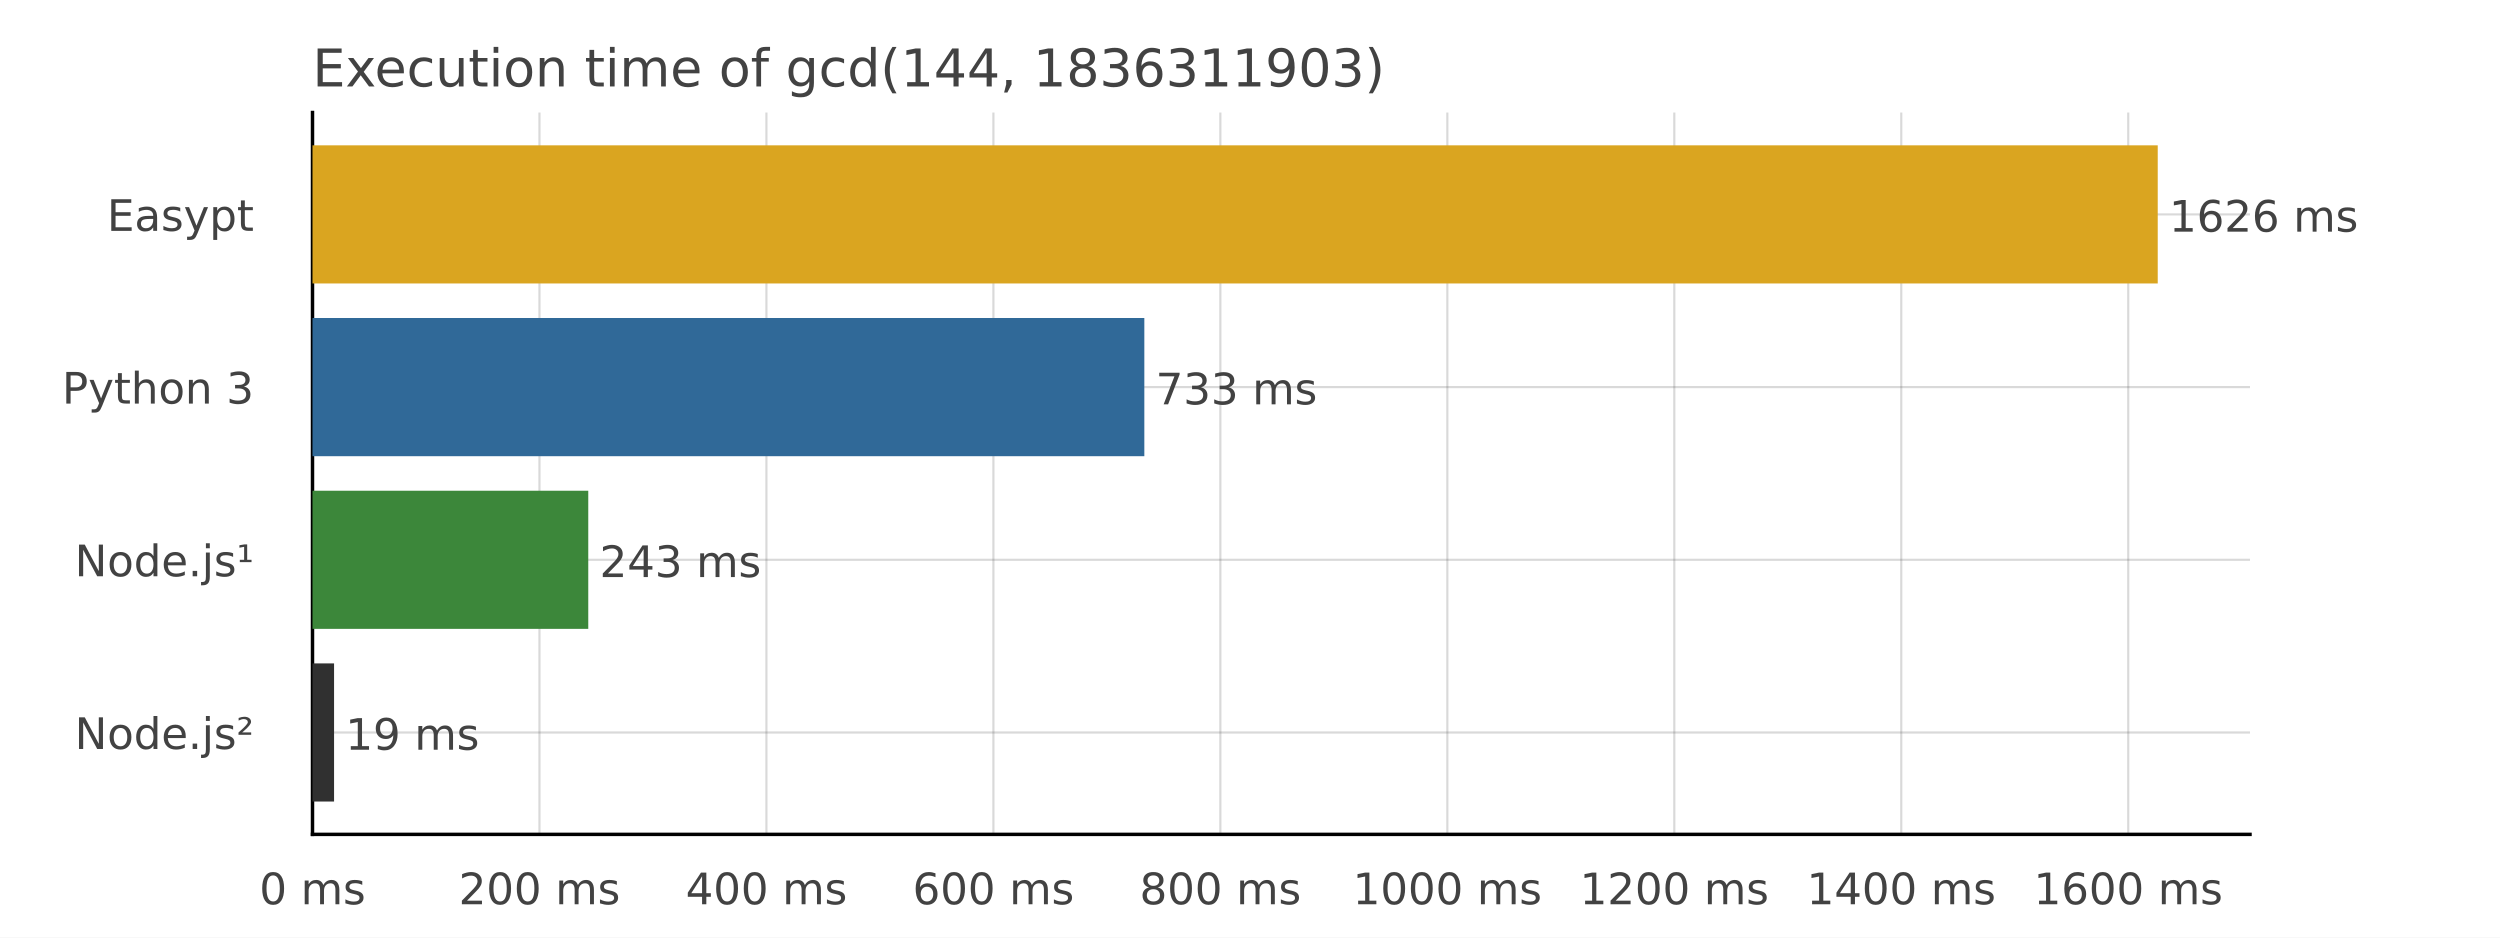
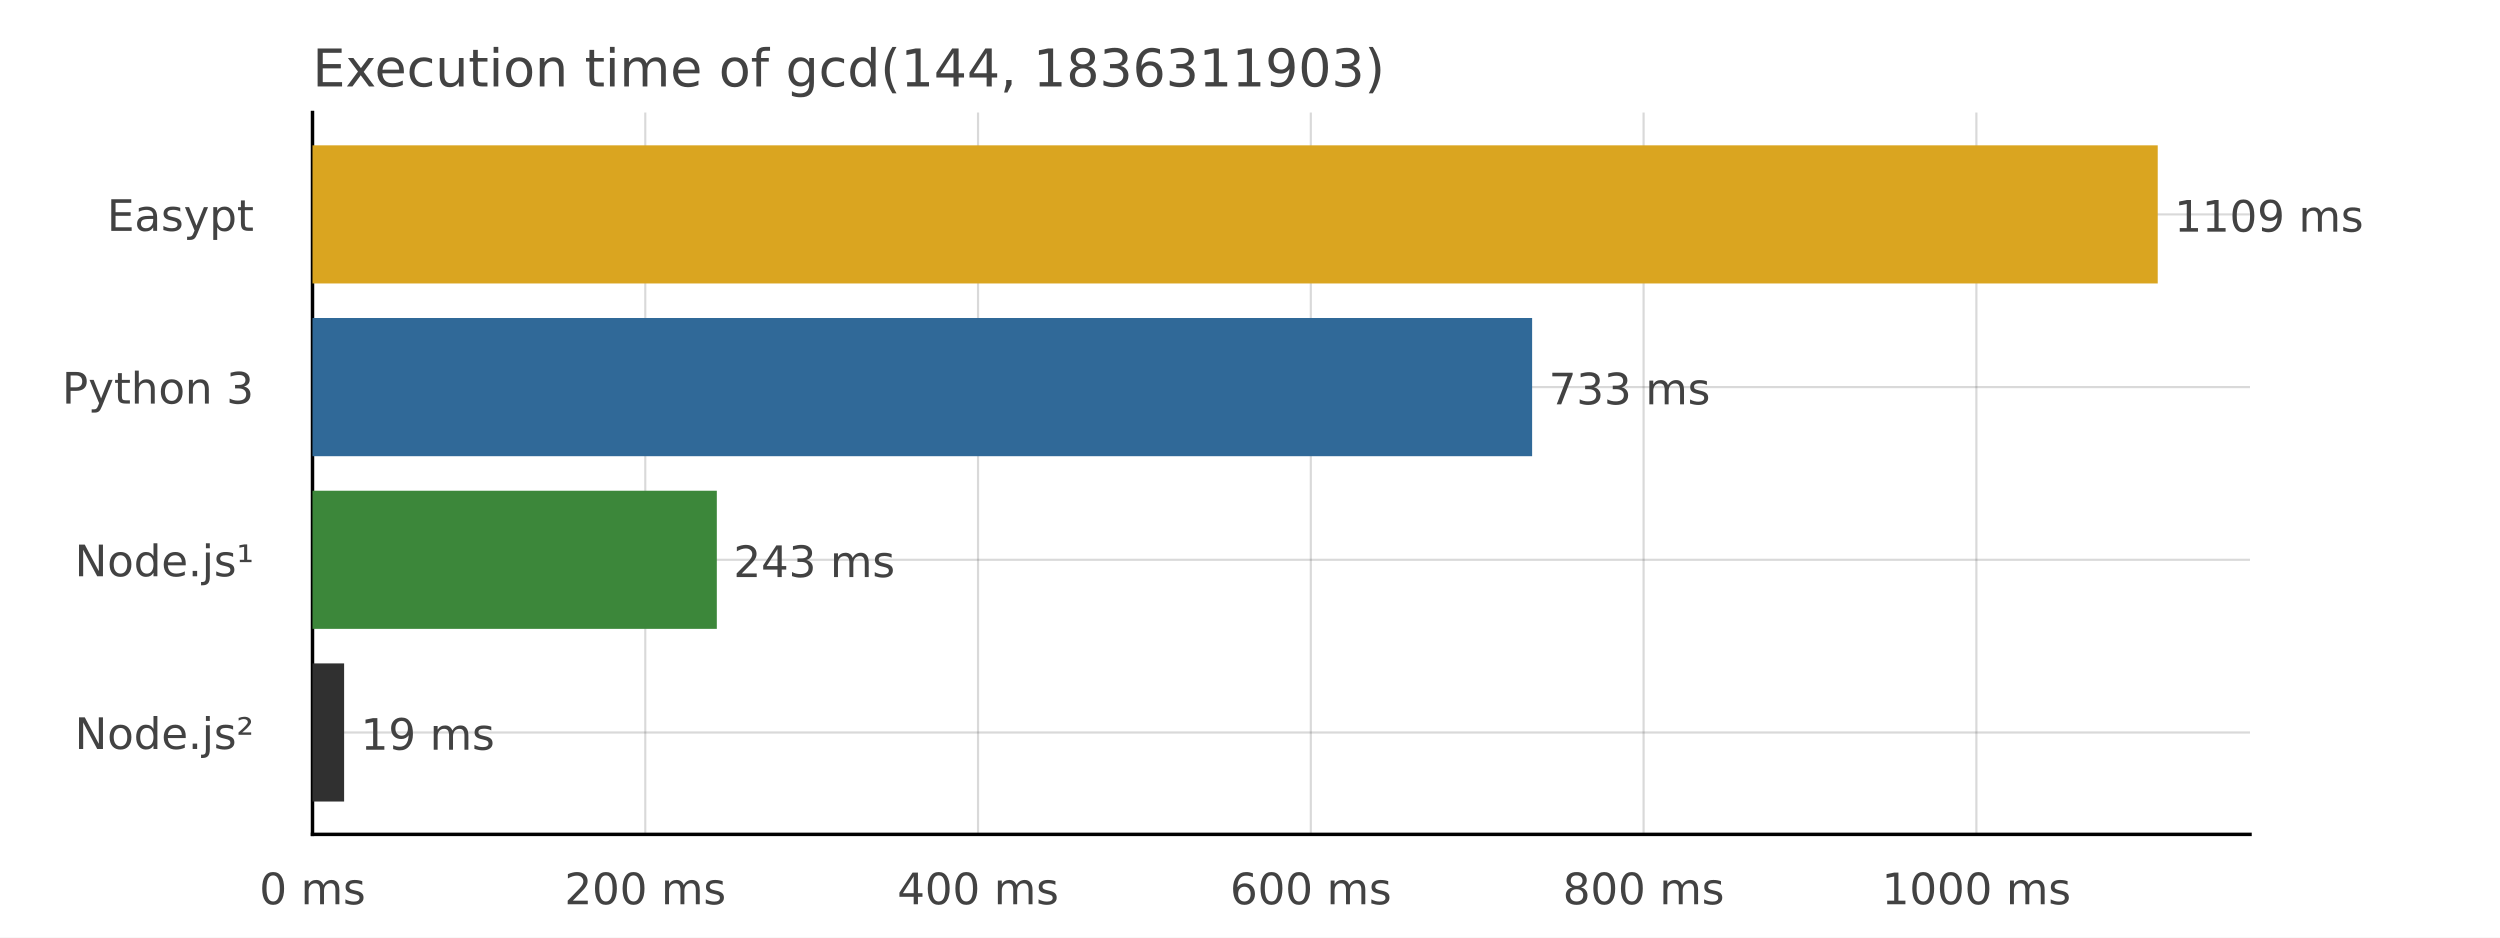
<svg xmlns="http://www.w3.org/2000/svg" xmlns:xlink="http://www.w3.org/1999/xlink" height="216pt" version="1.1" viewBox="0 0 576 216" width="576pt">
  <defs>
    <style type="text/css">*{stroke-linecap:butt;stroke-linejoin:round;}</style>
  </defs>
  <g id="figure_1">
    <g id="patch_1">
      <path d="M 0 216  L 576 216  L 576 0  L 0 0  z " style="fill:#ffffff;" />
    </g>
    <g id="axes_1">
      <g id="patch_2">
        <path d="M 72 192.24  L 518.4 192.24  L 518.4 25.92  L 72 25.92  z " style="fill:#ffffff;" />
      </g>
      <g id="matplotlib.axis_1">
        <g id="xtick_1">
          <g id="line2d_1">
-             <path clip-path="url(#pac671402b6)" d="M 72 192.24  L 72 25.92  " style="fill:none;stroke:#424242;stroke-linecap:square;stroke-opacity:0.2;stroke-width:0.5;" />
+             <path clip-path="url(#p3d09e687df)" d="M 72 192.24  L 72 25.92  " style="fill:none;stroke:#424242;stroke-linecap:square;stroke-opacity:0.2;stroke-width:0.5;" />
          </g>
          <g id="text_1">
            <g style="fill:#424242;" transform="translate(59.75469 208.3384)scale(0.1 -0.1)">
              <defs>
                <path d="M 31.781 66.406  Q 24.172 66.406 20.328 58.906  Q 16.5 51.422 16.5 36.375  Q 16.5 21.391 20.328 13.891  Q 24.172 6.391 31.781 6.391  Q 39.453 6.391 43.281 13.891  Q 47.125 21.391 47.125 36.375  Q 47.125 51.422 43.281 58.906  Q 39.453 66.406 31.781 66.406  z M 31.781 74.219  Q 44.047 74.219 50.516 64.516  Q 56.984 54.828 56.984 36.375  Q 56.984 17.969 50.516 8.266  Q 44.047 -1.422 31.781 -1.422  Q 19.531 -1.422 13.062 8.266  Q 6.594 17.969 6.594 36.375  Q 6.594 54.828 13.062 64.516  Q 19.531 74.219 31.781 74.219  z " id="DejaVuSans-48" />
                <path id="DejaVuSans-32" />
                <path d="M 52 44.188  Q 55.375 50.25 60.062 53.125  Q 64.75 56 71.094 56  Q 79.641 56 84.281 50.016  Q 88.922 44.047 88.922 33.016  L 88.922 0  L 79.891 0  L 79.891 32.719  Q 79.891 40.578 77.094 44.375  Q 74.312 48.188 68.609 48.188  Q 61.625 48.188 57.562 43.547  Q 53.516 38.922 53.516 30.906  L 53.516 0  L 44.484 0  L 44.484 32.719  Q 44.484 40.625 41.703 44.406  Q 38.922 48.188 33.109 48.188  Q 26.219 48.188 22.156 43.531  Q 18.109 38.875 18.109 30.906  L 18.109 0  L 9.078 0  L 9.078 54.688  L 18.109 54.688  L 18.109 46.188  Q 21.188 51.219 25.484 53.609  Q 29.781 56 35.688 56  Q 41.656 56 45.828 52.969  Q 50 49.953 52 44.188  z " id="DejaVuSans-109" />
                <path d="M 44.281 53.078  L 44.281 44.578  Q 40.484 46.531 36.375 47.5  Q 32.281 48.484 27.875 48.484  Q 21.188 48.484 17.844 46.438  Q 14.5 44.391 14.5 40.281  Q 14.5 37.156 16.891 35.375  Q 19.281 33.594 26.516 31.984  L 29.594 31.297  Q 39.156 29.25 43.188 25.516  Q 47.219 21.781 47.219 15.094  Q 47.219 7.469 41.188 3.016  Q 35.156 -1.422 24.609 -1.422  Q 20.219 -1.422 15.453 -0.562  Q 10.688 0.297 5.422 2  L 5.422 11.281  Q 10.406 8.688 15.234 7.391  Q 20.062 6.109 24.812 6.109  Q 31.156 6.109 34.562 8.281  Q 37.984 10.453 37.984 14.406  Q 37.984 18.062 35.516 20.016  Q 33.062 21.969 24.703 23.781  L 21.578 24.516  Q 13.234 26.266 9.516 29.906  Q 5.812 33.547 5.812 39.891  Q 5.812 47.609 11.281 51.797  Q 16.75 56 26.812 56  Q 31.781 56 36.172 55.266  Q 40.578 54.547 44.281 53.078  z " id="DejaVuSans-115" />
              </defs>
              <use xlink:href="#DejaVuSans-48" />
              <use x="63.623" xlink:href="#DejaVuSans-32" />
              <use x="95.41" xlink:href="#DejaVuSans-109" />
              <use x="192.822" xlink:href="#DejaVuSans-115" />
            </g>
          </g>
        </g>
        <g id="xtick_2">
          <g id="line2d_2">
-             <path clip-path="url(#pac671402b6)" d="M 124.293 192.24  L 124.293 25.92  " style="fill:none;stroke:#424242;stroke-linecap:square;stroke-opacity:0.2;stroke-width:0.5;" />
+             <path clip-path="url(#p3d09e687df)" d="M 148.671 192.24  L 148.671 25.92  " style="fill:none;stroke:#424242;stroke-linecap:square;stroke-opacity:0.2;stroke-width:0.5;" />
          </g>
          <g id="text_2">
-             <g style="fill:#424242;" transform="translate(105.6853 208.3384)scale(0.1 -0.1)">
+             <g style="fill:#424242;" transform="translate(130.0636 208.3384)scale(0.1 -0.1)">
              <defs>
                <path d="M 19.188 8.297  L 53.609 8.297  L 53.609 0  L 7.328 0  L 7.328 8.297  Q 12.938 14.109 22.625 23.891  Q 32.328 33.688 34.812 36.531  Q 39.547 41.844 41.422 45.531  Q 43.312 49.219 43.312 52.781  Q 43.312 58.594 39.234 62.25  Q 35.156 65.922 28.609 65.922  Q 23.969 65.922 18.812 64.312  Q 13.672 62.703 7.812 59.422  L 7.812 69.391  Q 13.766 71.781 18.938 73  Q 24.125 74.219 28.422 74.219  Q 39.75 74.219 46.484 68.547  Q 53.219 62.891 53.219 53.422  Q 53.219 48.922 51.531 44.891  Q 49.859 40.875 45.406 35.406  Q 44.188 33.984 37.641 27.219  Q 31.109 20.453 19.188 8.297  z " id="DejaVuSans-50" />
              </defs>
              <use xlink:href="#DejaVuSans-50" />
              <use x="63.623" xlink:href="#DejaVuSans-48" />
              <use x="127.246" xlink:href="#DejaVuSans-48" />
              <use x="190.869" xlink:href="#DejaVuSans-32" />
              <use x="222.656" xlink:href="#DejaVuSans-109" />
              <use x="320.068" xlink:href="#DejaVuSans-115" />
            </g>
          </g>
        </g>
        <g id="xtick_3">
          <g id="line2d_3">
-             <path clip-path="url(#pac671402b6)" d="M 176.586 192.24  L 176.586 25.92  " style="fill:none;stroke:#424242;stroke-linecap:square;stroke-opacity:0.2;stroke-width:0.5;" />
+             <path clip-path="url(#p3d09e687df)" d="M 225.343 192.24  L 225.343 25.92  " style="fill:none;stroke:#424242;stroke-linecap:square;stroke-opacity:0.2;stroke-width:0.5;" />
          </g>
          <g id="text_3">
-             <g style="fill:#424242;" transform="translate(157.9784 208.3384)scale(0.1 -0.1)">
+             <g style="fill:#424242;" transform="translate(206.735 208.3384)scale(0.1 -0.1)">
              <defs>
                <path d="M 37.797 64.312  L 12.891 25.391  L 37.797 25.391  z M 35.203 72.906  L 47.609 72.906  L 47.609 25.391  L 58.016 25.391  L 58.016 17.188  L 47.609 17.188  L 47.609 0  L 37.797 0  L 37.797 17.188  L 4.891 17.188  L 4.891 26.703  z " id="DejaVuSans-52" />
              </defs>
              <use xlink:href="#DejaVuSans-52" />
              <use x="63.623" xlink:href="#DejaVuSans-48" />
              <use x="127.246" xlink:href="#DejaVuSans-48" />
              <use x="190.869" xlink:href="#DejaVuSans-32" />
              <use x="222.656" xlink:href="#DejaVuSans-109" />
              <use x="320.068" xlink:href="#DejaVuSans-115" />
            </g>
          </g>
        </g>
        <g id="xtick_4">
          <g id="line2d_4">
-             <path clip-path="url(#pac671402b6)" d="M 228.879 192.24  L 228.879 25.92  " style="fill:none;stroke:#424242;stroke-linecap:square;stroke-opacity:0.2;stroke-width:0.5;" />
+             <path clip-path="url(#p3d09e687df)" d="M 302.014 192.24  L 302.014 25.92  " style="fill:none;stroke:#424242;stroke-linecap:square;stroke-opacity:0.2;stroke-width:0.5;" />
          </g>
          <g id="text_4">
-             <g style="fill:#424242;" transform="translate(210.2715 208.3384)scale(0.1 -0.1)">
+             <g style="fill:#424242;" transform="translate(283.4064 208.3384)scale(0.1 -0.1)">
              <defs>
                <path d="M 33.016 40.375  Q 26.375 40.375 22.484 35.828  Q 18.609 31.297 18.609 23.391  Q 18.609 15.531 22.484 10.953  Q 26.375 6.391 33.016 6.391  Q 39.656 6.391 43.531 10.953  Q 47.406 15.531 47.406 23.391  Q 47.406 31.297 43.531 35.828  Q 39.656 40.375 33.016 40.375  z M 52.594 71.297  L 52.594 62.312  Q 48.875 64.062 45.094 64.984  Q 41.312 65.922 37.594 65.922  Q 27.828 65.922 22.672 59.328  Q 17.531 52.734 16.797 39.406  Q 19.672 43.656 24.016 45.922  Q 28.375 48.188 33.594 48.188  Q 44.578 48.188 50.953 41.516  Q 57.328 34.859 57.328 23.391  Q 57.328 12.156 50.688 5.359  Q 44.047 -1.422 33.016 -1.422  Q 20.359 -1.422 13.672 8.266  Q 6.984 17.969 6.984 36.375  Q 6.984 53.656 15.188 63.938  Q 23.391 74.219 37.203 74.219  Q 40.922 74.219 44.703 73.484  Q 48.484 72.75 52.594 71.297  z " id="DejaVuSans-54" />
              </defs>
              <use xlink:href="#DejaVuSans-54" />
              <use x="63.623" xlink:href="#DejaVuSans-48" />
              <use x="127.246" xlink:href="#DejaVuSans-48" />
              <use x="190.869" xlink:href="#DejaVuSans-32" />
              <use x="222.656" xlink:href="#DejaVuSans-109" />
              <use x="320.068" xlink:href="#DejaVuSans-115" />
            </g>
          </g>
        </g>
        <g id="xtick_5">
          <g id="line2d_5">
-             <path clip-path="url(#pac671402b6)" d="M 281.172 192.24  L 281.172 25.92  " style="fill:none;stroke:#424242;stroke-linecap:square;stroke-opacity:0.2;stroke-width:0.5;" />
+             <path clip-path="url(#p3d09e687df)" d="M 378.686 192.24  L 378.686 25.92  " style="fill:none;stroke:#424242;stroke-linecap:square;stroke-opacity:0.2;stroke-width:0.5;" />
          </g>
          <g id="text_5">
-             <g style="fill:#424242;" transform="translate(262.5646 208.3384)scale(0.1 -0.1)">
+             <g style="fill:#424242;" transform="translate(360.0777 208.3384)scale(0.1 -0.1)">
              <defs>
                <path d="M 31.781 34.625  Q 24.75 34.625 20.719 30.859  Q 16.703 27.094 16.703 20.516  Q 16.703 13.922 20.719 10.156  Q 24.75 6.391 31.781 6.391  Q 38.812 6.391 42.859 10.172  Q 46.922 13.969 46.922 20.516  Q 46.922 27.094 42.891 30.859  Q 38.875 34.625 31.781 34.625  z M 21.922 38.812  Q 15.578 40.375 12.031 44.719  Q 8.5 49.078 8.5 55.328  Q 8.5 64.062 14.719 69.141  Q 20.953 74.219 31.781 74.219  Q 42.672 74.219 48.875 69.141  Q 55.078 64.062 55.078 55.328  Q 55.078 49.078 51.531 44.719  Q 48 40.375 41.703 38.812  Q 48.828 37.156 52.797 32.312  Q 56.781 27.484 56.781 20.516  Q 56.781 9.906 50.312 4.234  Q 43.844 -1.422 31.781 -1.422  Q 19.734 -1.422 13.25 4.234  Q 6.781 9.906 6.781 20.516  Q 6.781 27.484 10.781 32.312  Q 14.797 37.156 21.922 38.812  z M 18.312 54.391  Q 18.312 48.734 21.844 45.562  Q 25.391 42.391 31.781 42.391  Q 38.141 42.391 41.719 45.562  Q 45.312 48.734 45.312 54.391  Q 45.312 60.062 41.719 63.234  Q 38.141 66.406 31.781 66.406  Q 25.391 66.406 21.844 63.234  Q 18.312 60.062 18.312 54.391  z " id="DejaVuSans-56" />
              </defs>
              <use xlink:href="#DejaVuSans-56" />
              <use x="63.623" xlink:href="#DejaVuSans-48" />
              <use x="127.246" xlink:href="#DejaVuSans-48" />
              <use x="190.869" xlink:href="#DejaVuSans-32" />
              <use x="222.656" xlink:href="#DejaVuSans-109" />
              <use x="320.068" xlink:href="#DejaVuSans-115" />
            </g>
          </g>
        </g>
        <g id="xtick_6">
          <g id="line2d_6">
-             <path clip-path="url(#pac671402b6)" d="M 333.465 192.24  L 333.465 25.92  " style="fill:none;stroke:#424242;stroke-linecap:square;stroke-opacity:0.2;stroke-width:0.5;" />
+             <path clip-path="url(#p3d09e687df)" d="M 455.357 192.24  L 455.357 25.92  " style="fill:none;stroke:#424242;stroke-linecap:square;stroke-opacity:0.2;stroke-width:0.5;" />
          </g>
          <g id="text_6">
-             <g style="fill:#424242;" transform="translate(311.6764 208.3384)scale(0.1 -0.1)">
+             <g style="fill:#424242;" transform="translate(433.5679 208.3384)scale(0.1 -0.1)">
              <defs>
                <path d="M 12.406 8.297  L 28.516 8.297  L 28.516 63.922  L 10.984 60.406  L 10.984 69.391  L 28.422 72.906  L 38.281 72.906  L 38.281 8.297  L 54.391 8.297  L 54.391 0  L 12.406 0  z " id="DejaVuSans-49" />
              </defs>
              <use xlink:href="#DejaVuSans-49" />
              <use x="63.623" xlink:href="#DejaVuSans-48" />
              <use x="127.246" xlink:href="#DejaVuSans-48" />
              <use x="190.869" xlink:href="#DejaVuSans-48" />
              <use x="254.492" xlink:href="#DejaVuSans-32" />
              <use x="286.279" xlink:href="#DejaVuSans-109" />
              <use x="383.691" xlink:href="#DejaVuSans-115" />
            </g>
          </g>
        </g>
-         <g id="xtick_7">
-           <g id="line2d_7">
-             <path clip-path="url(#pac671402b6)" d="M 385.759 192.24  L 385.759 25.92  " style="fill:none;stroke:#424242;stroke-linecap:square;stroke-opacity:0.2;stroke-width:0.5;" />
-           </g>
-           <g id="text_7">
-             <g style="fill:#424242;" transform="translate(363.9695 208.3384)scale(0.1 -0.1)">
-               <use xlink:href="#DejaVuSans-49" />
-               <use x="63.623" xlink:href="#DejaVuSans-50" />
-               <use x="127.246" xlink:href="#DejaVuSans-48" />
-               <use x="190.869" xlink:href="#DejaVuSans-48" />
-               <use x="254.492" xlink:href="#DejaVuSans-32" />
-               <use x="286.279" xlink:href="#DejaVuSans-109" />
-               <use x="383.691" xlink:href="#DejaVuSans-115" />
-             </g>
-           </g>
-         </g>
-         <g id="xtick_8">
-           <g id="line2d_8">
-             <path clip-path="url(#pac671402b6)" d="M 438.052 192.24  L 438.052 25.92  " style="fill:none;stroke:#424242;stroke-linecap:square;stroke-opacity:0.2;stroke-width:0.5;" />
-           </g>
-           <g id="text_8">
-             <g style="fill:#424242;" transform="translate(416.2626 208.3384)scale(0.1 -0.1)">
-               <use xlink:href="#DejaVuSans-49" />
-               <use x="63.623" xlink:href="#DejaVuSans-52" />
-               <use x="127.246" xlink:href="#DejaVuSans-48" />
-               <use x="190.869" xlink:href="#DejaVuSans-48" />
-               <use x="254.492" xlink:href="#DejaVuSans-32" />
-               <use x="286.279" xlink:href="#DejaVuSans-109" />
-               <use x="383.691" xlink:href="#DejaVuSans-115" />
-             </g>
-           </g>
-         </g>
-         <g id="xtick_9">
-           <g id="line2d_9">
-             <path clip-path="url(#pac671402b6)" d="M 490.345 192.24  L 490.345 25.92  " style="fill:none;stroke:#424242;stroke-linecap:square;stroke-opacity:0.2;stroke-width:0.5;" />
-           </g>
-           <g id="text_9">
-             <g style="fill:#424242;" transform="translate(468.5557 208.3384)scale(0.1 -0.1)">
-               <use xlink:href="#DejaVuSans-49" />
-               <use x="63.623" xlink:href="#DejaVuSans-54" />
-               <use x="127.246" xlink:href="#DejaVuSans-48" />
-               <use x="190.869" xlink:href="#DejaVuSans-48" />
-               <use x="254.492" xlink:href="#DejaVuSans-32" />
-               <use x="286.279" xlink:href="#DejaVuSans-109" />
-               <use x="383.691" xlink:href="#DejaVuSans-115" />
-             </g>
-           </g>
-         </g>
      </g>
      <g id="matplotlib.axis_2">
        <g id="ytick_1">
-           <g id="line2d_10">
-             <path clip-path="url(#pac671402b6)" d="M 72 49.396  L 518.4 49.396  " style="fill:none;stroke:#424242;stroke-linecap:square;stroke-opacity:0.2;stroke-width:0.5;" />
-           </g>
-           <g id="text_10">
+           <g id="line2d_7">
+             <path clip-path="url(#p3d09e687df)" d="M 72 49.396  L 518.4 49.396  " style="fill:none;stroke:#424242;stroke-linecap:square;stroke-opacity:0.2;stroke-width:0.5;" />
+           </g>
+           <g id="text_7">
            <g style="fill:#424242;" transform="translate(24.65625 53.19501)scale(0.1 -0.1)">
              <defs>
                <path d="M 9.812 72.906  L 55.906 72.906  L 55.906 64.594  L 19.672 64.594  L 19.672 43.016  L 54.391 43.016  L 54.391 34.719  L 19.672 34.719  L 19.672 8.297  L 56.781 8.297  L 56.781 0  L 9.812 0  z " id="DejaVuSans-69" />
                <path d="M 34.281 27.484  Q 23.391 27.484 19.188 25  Q 14.984 22.516 14.984 16.5  Q 14.984 11.719 18.141 8.906  Q 21.297 6.109 26.703 6.109  Q 34.188 6.109 38.703 11.406  Q 43.219 16.703 43.219 25.484  L 43.219 27.484  z M 52.203 31.203  L 52.203 0  L 43.219 0  L 43.219 8.297  Q 40.141 3.328 35.547 0.953  Q 30.953 -1.422 24.312 -1.422  Q 15.922 -1.422 10.953 3.297  Q 6 8.016 6 15.922  Q 6 25.141 12.172 29.828  Q 18.359 34.516 30.609 34.516  L 43.219 34.516  L 43.219 35.406  Q 43.219 41.609 39.141 45  Q 35.062 48.391 27.688 48.391  Q 23 48.391 18.547 47.266  Q 14.109 46.141 10.016 43.891  L 10.016 52.203  Q 14.938 54.109 19.578 55.047  Q 24.219 56 28.609 56  Q 40.484 56 46.344 49.844  Q 52.203 43.703 52.203 31.203  z " id="DejaVuSans-97" />
                <path d="M 32.172 -5.078  Q 28.375 -14.844 24.75 -17.812  Q 21.141 -20.797 15.094 -20.797  L 7.906 -20.797  L 7.906 -13.281  L 13.188 -13.281  Q 16.891 -13.281 18.938 -11.516  Q 21 -9.766 23.484 -3.219  L 25.094 0.875  L 2.984 54.688  L 12.5 54.688  L 29.594 11.922  L 46.688 54.688  L 56.203 54.688  z " id="DejaVuSans-121" />
                <path d="M 18.109 8.203  L 18.109 -20.797  L 9.078 -20.797  L 9.078 54.688  L 18.109 54.688  L 18.109 46.391  Q 20.953 51.266 25.266 53.625  Q 29.594 56 35.594 56  Q 45.562 56 51.781 48.094  Q 58.016 40.188 58.016 27.297  Q 58.016 14.406 51.781 6.484  Q 45.562 -1.422 35.594 -1.422  Q 29.594 -1.422 25.266 0.953  Q 20.953 3.328 18.109 8.203  z M 48.688 27.297  Q 48.688 37.203 44.609 42.844  Q 40.531 48.484 33.406 48.484  Q 26.266 48.484 22.188 42.844  Q 18.109 37.203 18.109 27.297  Q 18.109 17.391 22.188 11.75  Q 26.266 6.109 33.406 6.109  Q 40.531 6.109 44.609 11.75  Q 48.688 17.391 48.688 27.297  z " id="DejaVuSans-112" />
                <path d="M 18.312 70.219  L 18.312 54.688  L 36.812 54.688  L 36.812 47.703  L 18.312 47.703  L 18.312 18.016  Q 18.312 11.328 20.141 9.422  Q 21.969 7.516 27.594 7.516  L 36.812 7.516  L 36.812 0  L 27.594 0  Q 17.188 0 13.234 3.875  Q 9.281 7.766 9.281 18.016  L 9.281 47.703  L 2.688 47.703  L 2.688 54.688  L 9.281 54.688  L 9.281 70.219  z " id="DejaVuSans-116" />
              </defs>
              <use xlink:href="#DejaVuSans-69" />
              <use x="63.184" xlink:href="#DejaVuSans-97" />
              <use x="124.463" xlink:href="#DejaVuSans-115" />
              <use x="176.562" xlink:href="#DejaVuSans-121" />
              <use x="235.742" xlink:href="#DejaVuSans-112" />
              <use x="299.219" xlink:href="#DejaVuSans-116" />
            </g>
          </g>
        </g>
        <g id="ytick_2">
-           <g id="line2d_11">
-             <path clip-path="url(#pac671402b6)" d="M 72 89.185  L 518.4 89.185  " style="fill:none;stroke:#424242;stroke-linecap:square;stroke-opacity:0.2;stroke-width:0.5;" />
-           </g>
-           <g id="text_11">
+           <g id="line2d_8">
+             <path clip-path="url(#p3d09e687df)" d="M 72 89.185  L 518.4 89.185  " style="fill:none;stroke:#424242;stroke-linecap:square;stroke-opacity:0.2;stroke-width:0.5;" />
+           </g>
+           <g id="text_8">
            <g style="fill:#424242;" transform="translate(14.29688 92.98448)scale(0.1 -0.1)">
              <defs>
                <path d="M 19.672 64.797  L 19.672 37.406  L 32.078 37.406  Q 38.969 37.406 42.719 40.969  Q 46.484 44.531 46.484 51.125  Q 46.484 57.672 42.719 61.234  Q 38.969 64.797 32.078 64.797  z M 9.812 72.906  L 32.078 72.906  Q 44.344 72.906 50.609 67.359  Q 56.891 61.812 56.891 51.125  Q 56.891 40.328 50.609 34.812  Q 44.344 29.297 32.078 29.297  L 19.672 29.297  L 19.672 0  L 9.812 0  z " id="DejaVuSans-80" />
                <path d="M 54.891 33.016  L 54.891 0  L 45.906 0  L 45.906 32.719  Q 45.906 40.484 42.875 44.328  Q 39.844 48.188 33.797 48.188  Q 26.516 48.188 22.312 43.547  Q 18.109 38.922 18.109 30.906  L 18.109 0  L 9.078 0  L 9.078 75.984  L 18.109 75.984  L 18.109 46.188  Q 21.344 51.125 25.703 53.562  Q 30.078 56 35.797 56  Q 45.219 56 50.047 50.172  Q 54.891 44.344 54.891 33.016  z " id="DejaVuSans-104" />
                <path d="M 30.609 48.391  Q 23.391 48.391 19.188 42.75  Q 14.984 37.109 14.984 27.297  Q 14.984 17.484 19.156 11.844  Q 23.344 6.203 30.609 6.203  Q 37.797 6.203 41.984 11.859  Q 46.188 17.531 46.188 27.297  Q 46.188 37.016 41.984 42.703  Q 37.797 48.391 30.609 48.391  z M 30.609 56  Q 42.328 56 49.016 48.375  Q 55.719 40.766 55.719 27.297  Q 55.719 13.875 49.016 6.219  Q 42.328 -1.422 30.609 -1.422  Q 18.844 -1.422 12.172 6.219  Q 5.516 13.875 5.516 27.297  Q 5.516 40.766 12.172 48.375  Q 18.844 56 30.609 56  z " id="DejaVuSans-111" />
                <path d="M 54.891 33.016  L 54.891 0  L 45.906 0  L 45.906 32.719  Q 45.906 40.484 42.875 44.328  Q 39.844 48.188 33.797 48.188  Q 26.516 48.188 22.312 43.547  Q 18.109 38.922 18.109 30.906  L 18.109 0  L 9.078 0  L 9.078 54.688  L 18.109 54.688  L 18.109 46.188  Q 21.344 51.125 25.703 53.562  Q 30.078 56 35.797 56  Q 45.219 56 50.047 50.172  Q 54.891 44.344 54.891 33.016  z " id="DejaVuSans-110" />
                <path d="M 40.578 39.312  Q 47.656 37.797 51.625 33  Q 55.609 28.219 55.609 21.188  Q 55.609 10.406 48.188 4.484  Q 40.766 -1.422 27.094 -1.422  Q 22.516 -1.422 17.656 -0.516  Q 12.797 0.391 7.625 2.203  L 7.625 11.719  Q 11.719 9.328 16.594 8.109  Q 21.484 6.891 26.812 6.891  Q 36.078 6.891 40.938 10.547  Q 45.797 14.203 45.797 21.188  Q 45.797 27.641 41.281 31.266  Q 36.766 34.906 28.719 34.906  L 20.219 34.906  L 20.219 43.016  L 29.109 43.016  Q 36.375 43.016 40.234 45.922  Q 44.094 48.828 44.094 54.297  Q 44.094 59.906 40.109 62.906  Q 36.141 65.922 28.719 65.922  Q 24.656 65.922 20.016 65.031  Q 15.375 64.156 9.812 62.312  L 9.812 71.094  Q 15.438 72.656 20.344 73.438  Q 25.25 74.219 29.594 74.219  Q 40.828 74.219 47.359 69.109  Q 53.906 64.016 53.906 55.328  Q 53.906 49.266 50.438 45.094  Q 46.969 40.922 40.578 39.312  z " id="DejaVuSans-51" />
              </defs>
              <use xlink:href="#DejaVuSans-80" />
              <use x="60.303" xlink:href="#DejaVuSans-121" />
              <use x="119.482" xlink:href="#DejaVuSans-116" />
              <use x="158.691" xlink:href="#DejaVuSans-104" />
              <use x="222.07" xlink:href="#DejaVuSans-111" />
              <use x="283.252" xlink:href="#DejaVuSans-110" />
              <use x="346.631" xlink:href="#DejaVuSans-32" />
              <use x="378.418" xlink:href="#DejaVuSans-51" />
            </g>
          </g>
        </g>
        <g id="ytick_3">
-           <g id="line2d_12">
-             <path clip-path="url(#pac671402b6)" d="M 72 128.975  L 518.4 128.975  " style="fill:none;stroke:#424242;stroke-linecap:square;stroke-opacity:0.2;stroke-width:0.5;" />
-           </g>
-           <g id="text_12">
+           <g id="line2d_9">
+             <path clip-path="url(#p3d09e687df)" d="M 72 128.975  L 518.4 128.975  " style="fill:none;stroke:#424242;stroke-linecap:square;stroke-opacity:0.2;stroke-width:0.5;" />
+           </g>
+           <g id="text_9">
            <g style="fill:#424242;" transform="translate(17.22344 132.774)scale(0.1 -0.1)">
              <defs>
                <path d="M 9.812 72.906  L 23.094 72.906  L 55.422 11.922  L 55.422 72.906  L 64.984 72.906  L 64.984 0  L 51.703 0  L 19.391 60.984  L 19.391 0  L 9.812 0  z " id="DejaVuSans-78" />
                <path d="M 45.406 46.391  L 45.406 75.984  L 54.391 75.984  L 54.391 0  L 45.406 0  L 45.406 8.203  Q 42.578 3.328 38.25 0.953  Q 33.938 -1.422 27.875 -1.422  Q 17.969 -1.422 11.734 6.484  Q 5.516 14.406 5.516 27.297  Q 5.516 40.188 11.734 48.094  Q 17.969 56 27.875 56  Q 33.938 56 38.25 53.625  Q 42.578 51.266 45.406 46.391  z M 14.797 27.297  Q 14.797 17.391 18.875 11.75  Q 22.953 6.109 30.078 6.109  Q 37.203 6.109 41.297 11.75  Q 45.406 17.391 45.406 27.297  Q 45.406 37.203 41.297 42.844  Q 37.203 48.484 30.078 48.484  Q 22.953 48.484 18.875 42.844  Q 14.797 37.203 14.797 27.297  z " id="DejaVuSans-100" />
                <path d="M 56.203 29.594  L 56.203 25.203  L 14.891 25.203  Q 15.484 15.922 20.484 11.062  Q 25.484 6.203 34.422 6.203  Q 39.594 6.203 44.453 7.469  Q 49.312 8.734 54.109 11.281  L 54.109 2.781  Q 49.266 0.734 44.188 -0.344  Q 39.109 -1.422 33.891 -1.422  Q 20.797 -1.422 13.156 6.188  Q 5.516 13.812 5.516 26.812  Q 5.516 40.234 12.766 48.109  Q 20.016 56 32.328 56  Q 43.359 56 49.781 48.891  Q 56.203 41.797 56.203 29.594  z M 47.219 32.234  Q 47.125 39.594 43.094 43.984  Q 39.062 48.391 32.422 48.391  Q 24.906 48.391 20.391 44.141  Q 15.875 39.891 15.188 32.172  z " id="DejaVuSans-101" />
                <path d="M 10.688 12.406  L 21 12.406  L 21 0  L 10.688 0  z " id="DejaVuSans-46" />
                <path d="M 9.422 54.688  L 18.406 54.688  L 18.406 -0.984  Q 18.406 -11.422 14.422 -16.109  Q 10.453 -20.797 1.609 -20.797  L -1.812 -20.797  L -1.812 -13.188  L 0.594 -13.188  Q 5.719 -13.188 7.562 -10.812  Q 9.422 -8.453 9.422 -0.984  z M 9.422 75.984  L 18.406 75.984  L 18.406 64.594  L 9.422 64.594  z " id="DejaVuSans-106" />
                <path d="M 7.625 37.984  L 17.578 37.984  L 17.578 67.828  L 6.688 65.828  L 6.688 71.484  L 17.922 73.391  L 24.609 73.391  L 24.609 37.984  L 34.625 37.984  L 34.625 32.625  L 7.625 32.625  z " id="DejaVuSans-185" />
              </defs>
              <use xlink:href="#DejaVuSans-78" />
              <use x="74.805" xlink:href="#DejaVuSans-111" />
              <use x="135.986" xlink:href="#DejaVuSans-100" />
              <use x="199.463" xlink:href="#DejaVuSans-101" />
              <use x="260.986" xlink:href="#DejaVuSans-46" />
              <use x="292.773" xlink:href="#DejaVuSans-106" />
              <use x="320.557" xlink:href="#DejaVuSans-115" />
              <use x="372.656" xlink:href="#DejaVuSans-185" />
            </g>
          </g>
        </g>
        <g id="ytick_4">
-           <g id="line2d_13">
-             <path clip-path="url(#pac671402b6)" d="M 72 168.764  L 518.4 168.764  " style="fill:none;stroke:#424242;stroke-linecap:square;stroke-opacity:0.2;stroke-width:0.5;" />
-           </g>
-           <g id="text_13">
+           <g id="line2d_10">
+             <path clip-path="url(#p3d09e687df)" d="M 72 168.764  L 518.4 168.764  " style="fill:none;stroke:#424242;stroke-linecap:square;stroke-opacity:0.2;stroke-width:0.5;" />
+           </g>
+           <g id="text_10">
            <g style="fill:#424242;" transform="translate(17.22344 172.5634)scale(0.1 -0.1)">
              <defs>
                <path d="M 13.094 38.188  L 33.797 38.188  L 33.797 32.625  L 4.594 32.625  L 4.594 37.984  Q 6.25 39.5 9.328 42.234  Q 26.125 57.125 26.125 61.719  Q 26.125 64.938 23.578 66.906  Q 21.047 68.891 16.891 68.891  Q 14.359 68.891 11.375 68.031  Q 8.406 67.188 4.891 65.484  L 4.891 71.484  Q 8.641 72.859 11.891 73.531  Q 15.141 74.219 17.922 74.219  Q 25 74.219 29.25 71  Q 33.5 67.781 33.5 62.5  Q 33.5 55.719 17.328 41.844  Q 14.594 39.5 13.094 38.188  z " id="DejaVuSans-178" />
              </defs>
              <use xlink:href="#DejaVuSans-78" />
              <use x="74.805" xlink:href="#DejaVuSans-111" />
              <use x="135.986" xlink:href="#DejaVuSans-100" />
              <use x="199.463" xlink:href="#DejaVuSans-101" />
              <use x="260.986" xlink:href="#DejaVuSans-46" />
              <use x="292.773" xlink:href="#DejaVuSans-106" />
              <use x="320.557" xlink:href="#DejaVuSans-115" />
              <use x="372.656" xlink:href="#DejaVuSans-178" />
            </g>
          </g>
        </g>
      </g>
      <g id="patch_3">
        <path d="M 72 192.24  L 72 25.92  " style="fill:none;stroke:#000000;stroke-linecap:square;stroke-linejoin:miter;stroke-width:0.8;" />
      </g>
      <g id="patch_4">
        <path d="M 72 192.24  L 518.4 192.24  " style="fill:none;stroke:#000000;stroke-linecap:square;stroke-linejoin:miter;stroke-width:0.8;" />
      </g>
      <g id="patch_5">
-         <path clip-path="url(#pac671402b6)" d="M 72 33.48  L 497.143 33.48  L 497.143 65.312  L 72 65.312  z " style="fill:#daa520;" />
+         <path clip-path="url(#p3d09e687df)" d="M 72 33.48  L 497.143 33.48  L 497.143 65.312  L 72 65.312  z " style="fill:#daa520;" />
      </g>
      <g id="patch_6">
-         <path clip-path="url(#pac671402b6)" d="M 72 73.269  L 263.654 73.269  L 263.654 105.101  L 72 105.101  z " style="fill:#306998;" />
+         <path clip-path="url(#p3d09e687df)" d="M 72 73.269  L 353.001 73.269  L 353.001 105.101  L 72 105.101  z " style="fill:#306998;" />
      </g>
      <g id="patch_7">
-         <path clip-path="url(#pac671402b6)" d="M 72 113.059  L 135.536 113.059  L 135.536 144.891  L 72 144.891  z " style="fill:#3c873a;" />
+         <path clip-path="url(#p3d09e687df)" d="M 72 113.059  L 165.156 113.059  L 165.156 144.891  L 72 144.891  z " style="fill:#3c873a;" />
      </g>
      <g id="patch_8">
-         <path clip-path="url(#pac671402b6)" d="M 72 152.848  L 76.968 152.848  L 76.968 184.68  L 72 184.68  z " style="fill:#303030;" />
-       </g>
-       <g id="text_14">
-         <g style="fill:#424242;" transform="translate(499.7575 53.37474)scale(0.1 -0.1)">
+         <path clip-path="url(#p3d09e687df)" d="M 72 152.848  L 79.284 152.848  L 79.284 184.68  L 72 184.68  z " style="fill:#303030;" />
+       </g>
+       <g id="text_11">
+         <g style="fill:#424242;" transform="translate(500.9764 53.37474)scale(0.1 -0.1)">
+           <defs>
+             <path d="M 10.984 1.516  L 10.984 10.5  Q 14.703 8.734 18.5 7.812  Q 22.312 6.891 25.984 6.891  Q 35.75 6.891 40.891 13.453  Q 46.047 20.016 46.781 33.406  Q 43.953 29.203 39.594 26.953  Q 35.25 24.703 29.984 24.703  Q 19.047 24.703 12.672 31.312  Q 6.297 37.938 6.297 49.422  Q 6.297 60.641 12.938 67.422  Q 19.578 74.219 30.609 74.219  Q 43.266 74.219 49.922 64.516  Q 56.594 54.828 56.594 36.375  Q 56.594 19.141 48.406 8.859  Q 40.234 -1.422 26.422 -1.422  Q 22.703 -1.422 18.891 -0.688  Q 15.094 0.047 10.984 1.516  z M 30.609 32.422  Q 37.25 32.422 41.125 36.953  Q 45.016 41.5 45.016 49.422  Q 45.016 57.281 41.125 61.844  Q 37.25 66.406 30.609 66.406  Q 23.969 66.406 20.094 61.844  Q 16.219 57.281 16.219 49.422  Q 16.219 41.5 20.094 36.953  Q 23.969 32.422 30.609 32.422  z " id="DejaVuSans-57" />
+           </defs>
          <use xlink:href="#DejaVuSans-49" />
-           <use x="63.623" xlink:href="#DejaVuSans-54" />
-           <use x="127.246" xlink:href="#DejaVuSans-50" />
-           <use x="190.869" xlink:href="#DejaVuSans-54" />
+           <use x="63.623" xlink:href="#DejaVuSans-49" />
+           <use x="127.246" xlink:href="#DejaVuSans-48" />
+           <use x="190.869" xlink:href="#DejaVuSans-57" />
          <use x="254.492" xlink:href="#DejaVuSans-32" />
          <use x="286.279" xlink:href="#DejaVuSans-109" />
          <use x="383.691" xlink:href="#DejaVuSans-115" />
        </g>
      </g>
-       <g id="text_15">
-         <g style="fill:#424242;" transform="translate(266.2688 93.16421)scale(0.1 -0.1)">
+       <g id="text_12">
+         <g style="fill:#424242;" transform="translate(356.8342 93.16421)scale(0.1 -0.1)">
          <defs>
            <path d="M 8.203 72.906  L 55.078 72.906  L 55.078 68.703  L 28.609 0  L 18.312 0  L 43.219 64.594  L 8.203 64.594  z " id="DejaVuSans-55" />
          </defs>
          <use xlink:href="#DejaVuSans-55" />
          <use x="63.623" xlink:href="#DejaVuSans-51" />
          <use x="127.246" xlink:href="#DejaVuSans-51" />
          <use x="190.869" xlink:href="#DejaVuSans-32" />
          <use x="222.656" xlink:href="#DejaVuSans-109" />
          <use x="320.068" xlink:href="#DejaVuSans-115" />
        </g>
      </g>
-       <g id="text_16">
-         <g style="fill:#424242;" transform="translate(138.1508 132.9537)scale(0.1 -0.1)">
+       <g id="text_13">
+         <g style="fill:#424242;" transform="translate(168.9893 132.9537)scale(0.1 -0.1)">
          <use xlink:href="#DejaVuSans-50" />
          <use x="63.623" xlink:href="#DejaVuSans-52" />
          <use x="127.246" xlink:href="#DejaVuSans-51" />
          <use x="190.869" xlink:href="#DejaVuSans-32" />
          <use x="222.656" xlink:href="#DejaVuSans-109" />
          <use x="320.068" xlink:href="#DejaVuSans-115" />
        </g>
      </g>
-       <g id="text_17">
-         <g style="fill:#424242;" transform="translate(79.5825 172.7432)scale(0.1 -0.1)">
-           <defs>
-             <path d="M 10.984 1.516  L 10.984 10.5  Q 14.703 8.734 18.5 7.812  Q 22.312 6.891 25.984 6.891  Q 35.75 6.891 40.891 13.453  Q 46.047 20.016 46.781 33.406  Q 43.953 29.203 39.594 26.953  Q 35.25 24.703 29.984 24.703  Q 19.047 24.703 12.672 31.312  Q 6.297 37.938 6.297 49.422  Q 6.297 60.641 12.938 67.422  Q 19.578 74.219 30.609 74.219  Q 43.266 74.219 49.922 64.516  Q 56.594 54.828 56.594 36.375  Q 56.594 19.141 48.406 8.859  Q 40.234 -1.422 26.422 -1.422  Q 22.703 -1.422 18.891 -0.688  Q 15.094 0.047 10.984 1.516  z M 30.609 32.422  Q 37.25 32.422 41.125 36.953  Q 45.016 41.5 45.016 49.422  Q 45.016 57.281 41.125 61.844  Q 37.25 66.406 30.609 66.406  Q 23.969 66.406 20.094 61.844  Q 16.219 57.281 16.219 49.422  Q 16.219 41.5 20.094 36.953  Q 23.969 32.422 30.609 32.422  z " id="DejaVuSans-57" />
-           </defs>
+       <g id="text_14">
+         <g style="fill:#424242;" transform="translate(83.11735 172.7432)scale(0.1 -0.1)">
          <use xlink:href="#DejaVuSans-49" />
          <use x="63.623" xlink:href="#DejaVuSans-57" />
          <use x="127.246" xlink:href="#DejaVuSans-32" />
          <use x="159.033" xlink:href="#DejaVuSans-109" />
          <use x="256.445" xlink:href="#DejaVuSans-115" />
        </g>
      </g>
-       <g id="text_18">
+       <g id="text_15">
        <g style="fill:#424242;" transform="translate(72 19.92)scale(0.12 -0.12)">
          <defs>
            <path d="M 54.891 54.688  L 35.109 28.078  L 55.906 0  L 45.312 0  L 29.391 21.484  L 13.484 0  L 2.875 0  L 24.125 28.609  L 4.688 54.688  L 15.281 54.688  L 29.781 35.203  L 44.281 54.688  z " id="DejaVuSans-120" />
            <path d="M 48.781 52.594  L 48.781 44.188  Q 44.969 46.297 41.141 47.344  Q 37.312 48.391 33.406 48.391  Q 24.656 48.391 19.812 42.844  Q 14.984 37.312 14.984 27.297  Q 14.984 17.281 19.812 11.734  Q 24.656 6.203 33.406 6.203  Q 37.312 6.203 41.141 7.25  Q 44.969 8.297 48.781 10.406  L 48.781 2.094  Q 45.016 0.344 40.984 -0.531  Q 36.969 -1.422 32.422 -1.422  Q 20.062 -1.422 12.781 6.344  Q 5.516 14.109 5.516 27.297  Q 5.516 40.672 12.859 48.328  Q 20.219 56 33.016 56  Q 37.156 56 41.109 55.141  Q 45.062 54.297 48.781 52.594  z " id="DejaVuSans-99" />
            <path d="M 8.5 21.578  L 8.5 54.688  L 17.484 54.688  L 17.484 21.922  Q 17.484 14.156 20.5 10.266  Q 23.531 6.391 29.594 6.391  Q 36.859 6.391 41.078 11.031  Q 45.312 15.672 45.312 23.688  L 45.312 54.688  L 54.297 54.688  L 54.297 0  L 45.312 0  L 45.312 8.406  Q 42.047 3.422 37.719 1  Q 33.406 -1.422 27.688 -1.422  Q 18.266 -1.422 13.375 4.438  Q 8.5 10.297 8.5 21.578  z M 31.109 56  z " id="DejaVuSans-117" />
            <path d="M 9.422 54.688  L 18.406 54.688  L 18.406 0  L 9.422 0  z M 9.422 75.984  L 18.406 75.984  L 18.406 64.594  L 9.422 64.594  z " id="DejaVuSans-105" />
            <path d="M 37.109 75.984  L 37.109 68.5  L 28.516 68.5  Q 23.688 68.5 21.797 66.547  Q 19.922 64.594 19.922 59.516  L 19.922 54.688  L 34.719 54.688  L 34.719 47.703  L 19.922 47.703  L 19.922 0  L 10.891 0  L 10.891 47.703  L 2.297 47.703  L 2.297 54.688  L 10.891 54.688  L 10.891 58.5  Q 10.891 67.625 15.141 71.797  Q 19.391 75.984 28.609 75.984  z " id="DejaVuSans-102" />
            <path d="M 45.406 27.984  Q 45.406 37.75 41.375 43.109  Q 37.359 48.484 30.078 48.484  Q 22.859 48.484 18.828 43.109  Q 14.797 37.75 14.797 27.984  Q 14.797 18.266 18.828 12.891  Q 22.859 7.516 30.078 7.516  Q 37.359 7.516 41.375 12.891  Q 45.406 18.266 45.406 27.984  z M 54.391 6.781  Q 54.391 -7.172 48.188 -13.984  Q 42 -20.797 29.203 -20.797  Q 24.469 -20.797 20.266 -20.094  Q 16.062 -19.391 12.109 -17.922  L 12.109 -9.188  Q 16.062 -11.328 19.922 -12.344  Q 23.781 -13.375 27.781 -13.375  Q 36.625 -13.375 41.016 -8.766  Q 45.406 -4.156 45.406 5.172  L 45.406 9.625  Q 42.625 4.781 38.281 2.391  Q 33.938 0 27.875 0  Q 17.828 0 11.672 7.656  Q 5.516 15.328 5.516 27.984  Q 5.516 40.672 11.672 48.328  Q 17.828 56 27.875 56  Q 33.938 56 38.281 53.609  Q 42.625 51.219 45.406 46.391  L 45.406 54.688  L 54.391 54.688  z " id="DejaVuSans-103" />
            <path d="M 31 75.875  Q 24.469 64.656 21.281 53.656  Q 18.109 42.672 18.109 31.391  Q 18.109 20.125 21.312 9.062  Q 24.516 -2 31 -13.188  L 23.188 -13.188  Q 15.875 -1.703 12.234 9.375  Q 8.594 20.453 8.594 31.391  Q 8.594 42.281 12.203 53.312  Q 15.828 64.359 23.188 75.875  z " id="DejaVuSans-40" />
            <path d="M 11.719 12.406  L 22.016 12.406  L 22.016 4  L 14.016 -11.625  L 7.719 -11.625  L 11.719 4  z " id="DejaVuSans-44" />
            <path d="M 8.016 75.875  L 15.828 75.875  Q 23.141 64.359 26.781 53.312  Q 30.422 42.281 30.422 31.391  Q 30.422 20.453 26.781 9.375  Q 23.141 -1.703 15.828 -13.188  L 8.016 -13.188  Q 14.5 -2 17.703 9.062  Q 20.906 20.125 20.906 31.391  Q 20.906 42.672 17.703 53.656  Q 14.5 64.656 8.016 75.875  z " id="DejaVuSans-41" />
          </defs>
          <use xlink:href="#DejaVuSans-69" />
          <use x="63.184" xlink:href="#DejaVuSans-120" />
          <use x="119.238" xlink:href="#DejaVuSans-101" />
          <use x="180.762" xlink:href="#DejaVuSans-99" />
          <use x="235.742" xlink:href="#DejaVuSans-117" />
          <use x="299.121" xlink:href="#DejaVuSans-116" />
          <use x="338.33" xlink:href="#DejaVuSans-105" />
          <use x="366.113" xlink:href="#DejaVuSans-111" />
          <use x="427.295" xlink:href="#DejaVuSans-110" />
          <use x="490.674" xlink:href="#DejaVuSans-32" />
          <use x="522.461" xlink:href="#DejaVuSans-116" />
          <use x="561.67" xlink:href="#DejaVuSans-105" />
          <use x="589.453" xlink:href="#DejaVuSans-109" />
          <use x="686.865" xlink:href="#DejaVuSans-101" />
          <use x="748.389" xlink:href="#DejaVuSans-32" />
          <use x="780.176" xlink:href="#DejaVuSans-111" />
          <use x="841.357" xlink:href="#DejaVuSans-102" />
          <use x="876.562" xlink:href="#DejaVuSans-32" />
          <use x="908.35" xlink:href="#DejaVuSans-103" />
          <use x="971.826" xlink:href="#DejaVuSans-99" />
          <use x="1026.807" xlink:href="#DejaVuSans-100" />
          <use x="1090.283" xlink:href="#DejaVuSans-40" />
          <use x="1129.297" xlink:href="#DejaVuSans-49" />
          <use x="1192.92" xlink:href="#DejaVuSans-52" />
          <use x="1256.543" xlink:href="#DejaVuSans-52" />
          <use x="1320.166" xlink:href="#DejaVuSans-44" />
          <use x="1351.953" xlink:href="#DejaVuSans-32" />
          <use x="1383.74" xlink:href="#DejaVuSans-49" />
          <use x="1447.363" xlink:href="#DejaVuSans-56" />
          <use x="1510.986" xlink:href="#DejaVuSans-51" />
          <use x="1574.609" xlink:href="#DejaVuSans-54" />
          <use x="1638.232" xlink:href="#DejaVuSans-51" />
          <use x="1701.855" xlink:href="#DejaVuSans-49" />
          <use x="1765.479" xlink:href="#DejaVuSans-49" />
          <use x="1829.102" xlink:href="#DejaVuSans-57" />
          <use x="1892.725" xlink:href="#DejaVuSans-48" />
          <use x="1956.348" xlink:href="#DejaVuSans-51" />
          <use x="2019.971" xlink:href="#DejaVuSans-41" />
        </g>
      </g>
    </g>
  </g>
  <defs>
-     <clipPath id="pac671402b6">
+     <clipPath id="p3d09e687df">
      <rect height="166.32" width="446.4" x="72" y="25.92" />
    </clipPath>
  </defs>
</svg>
